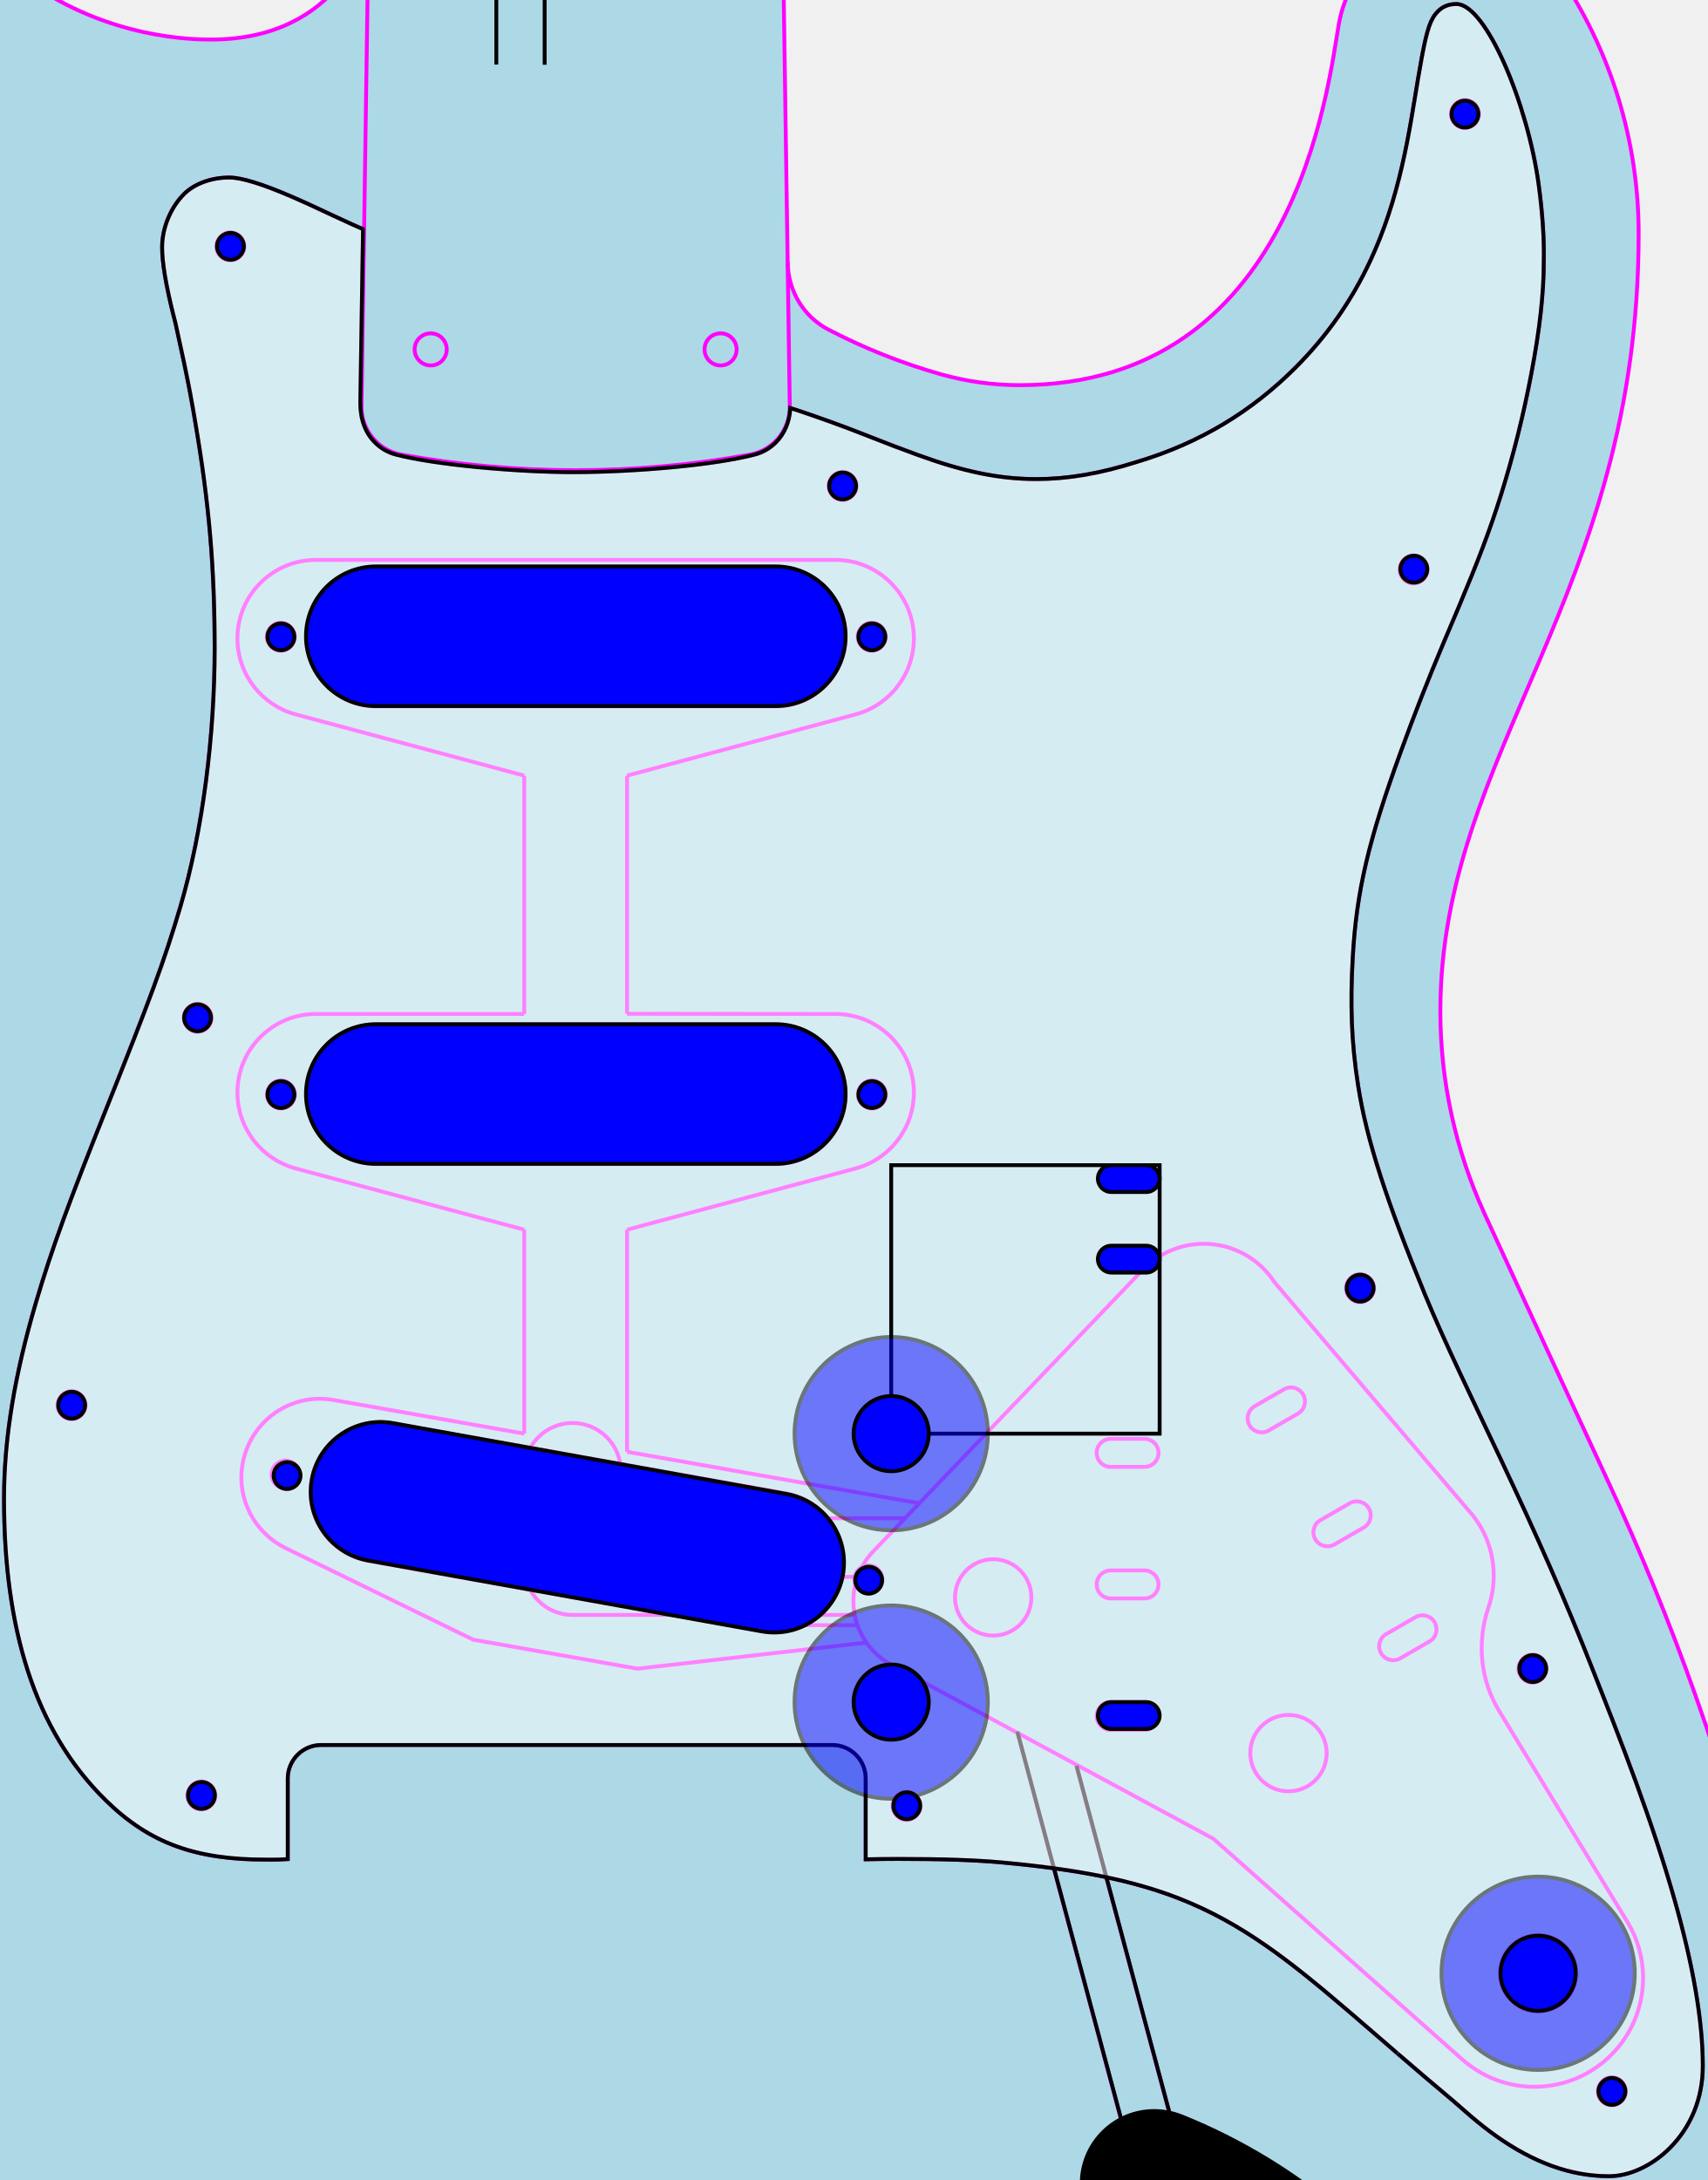
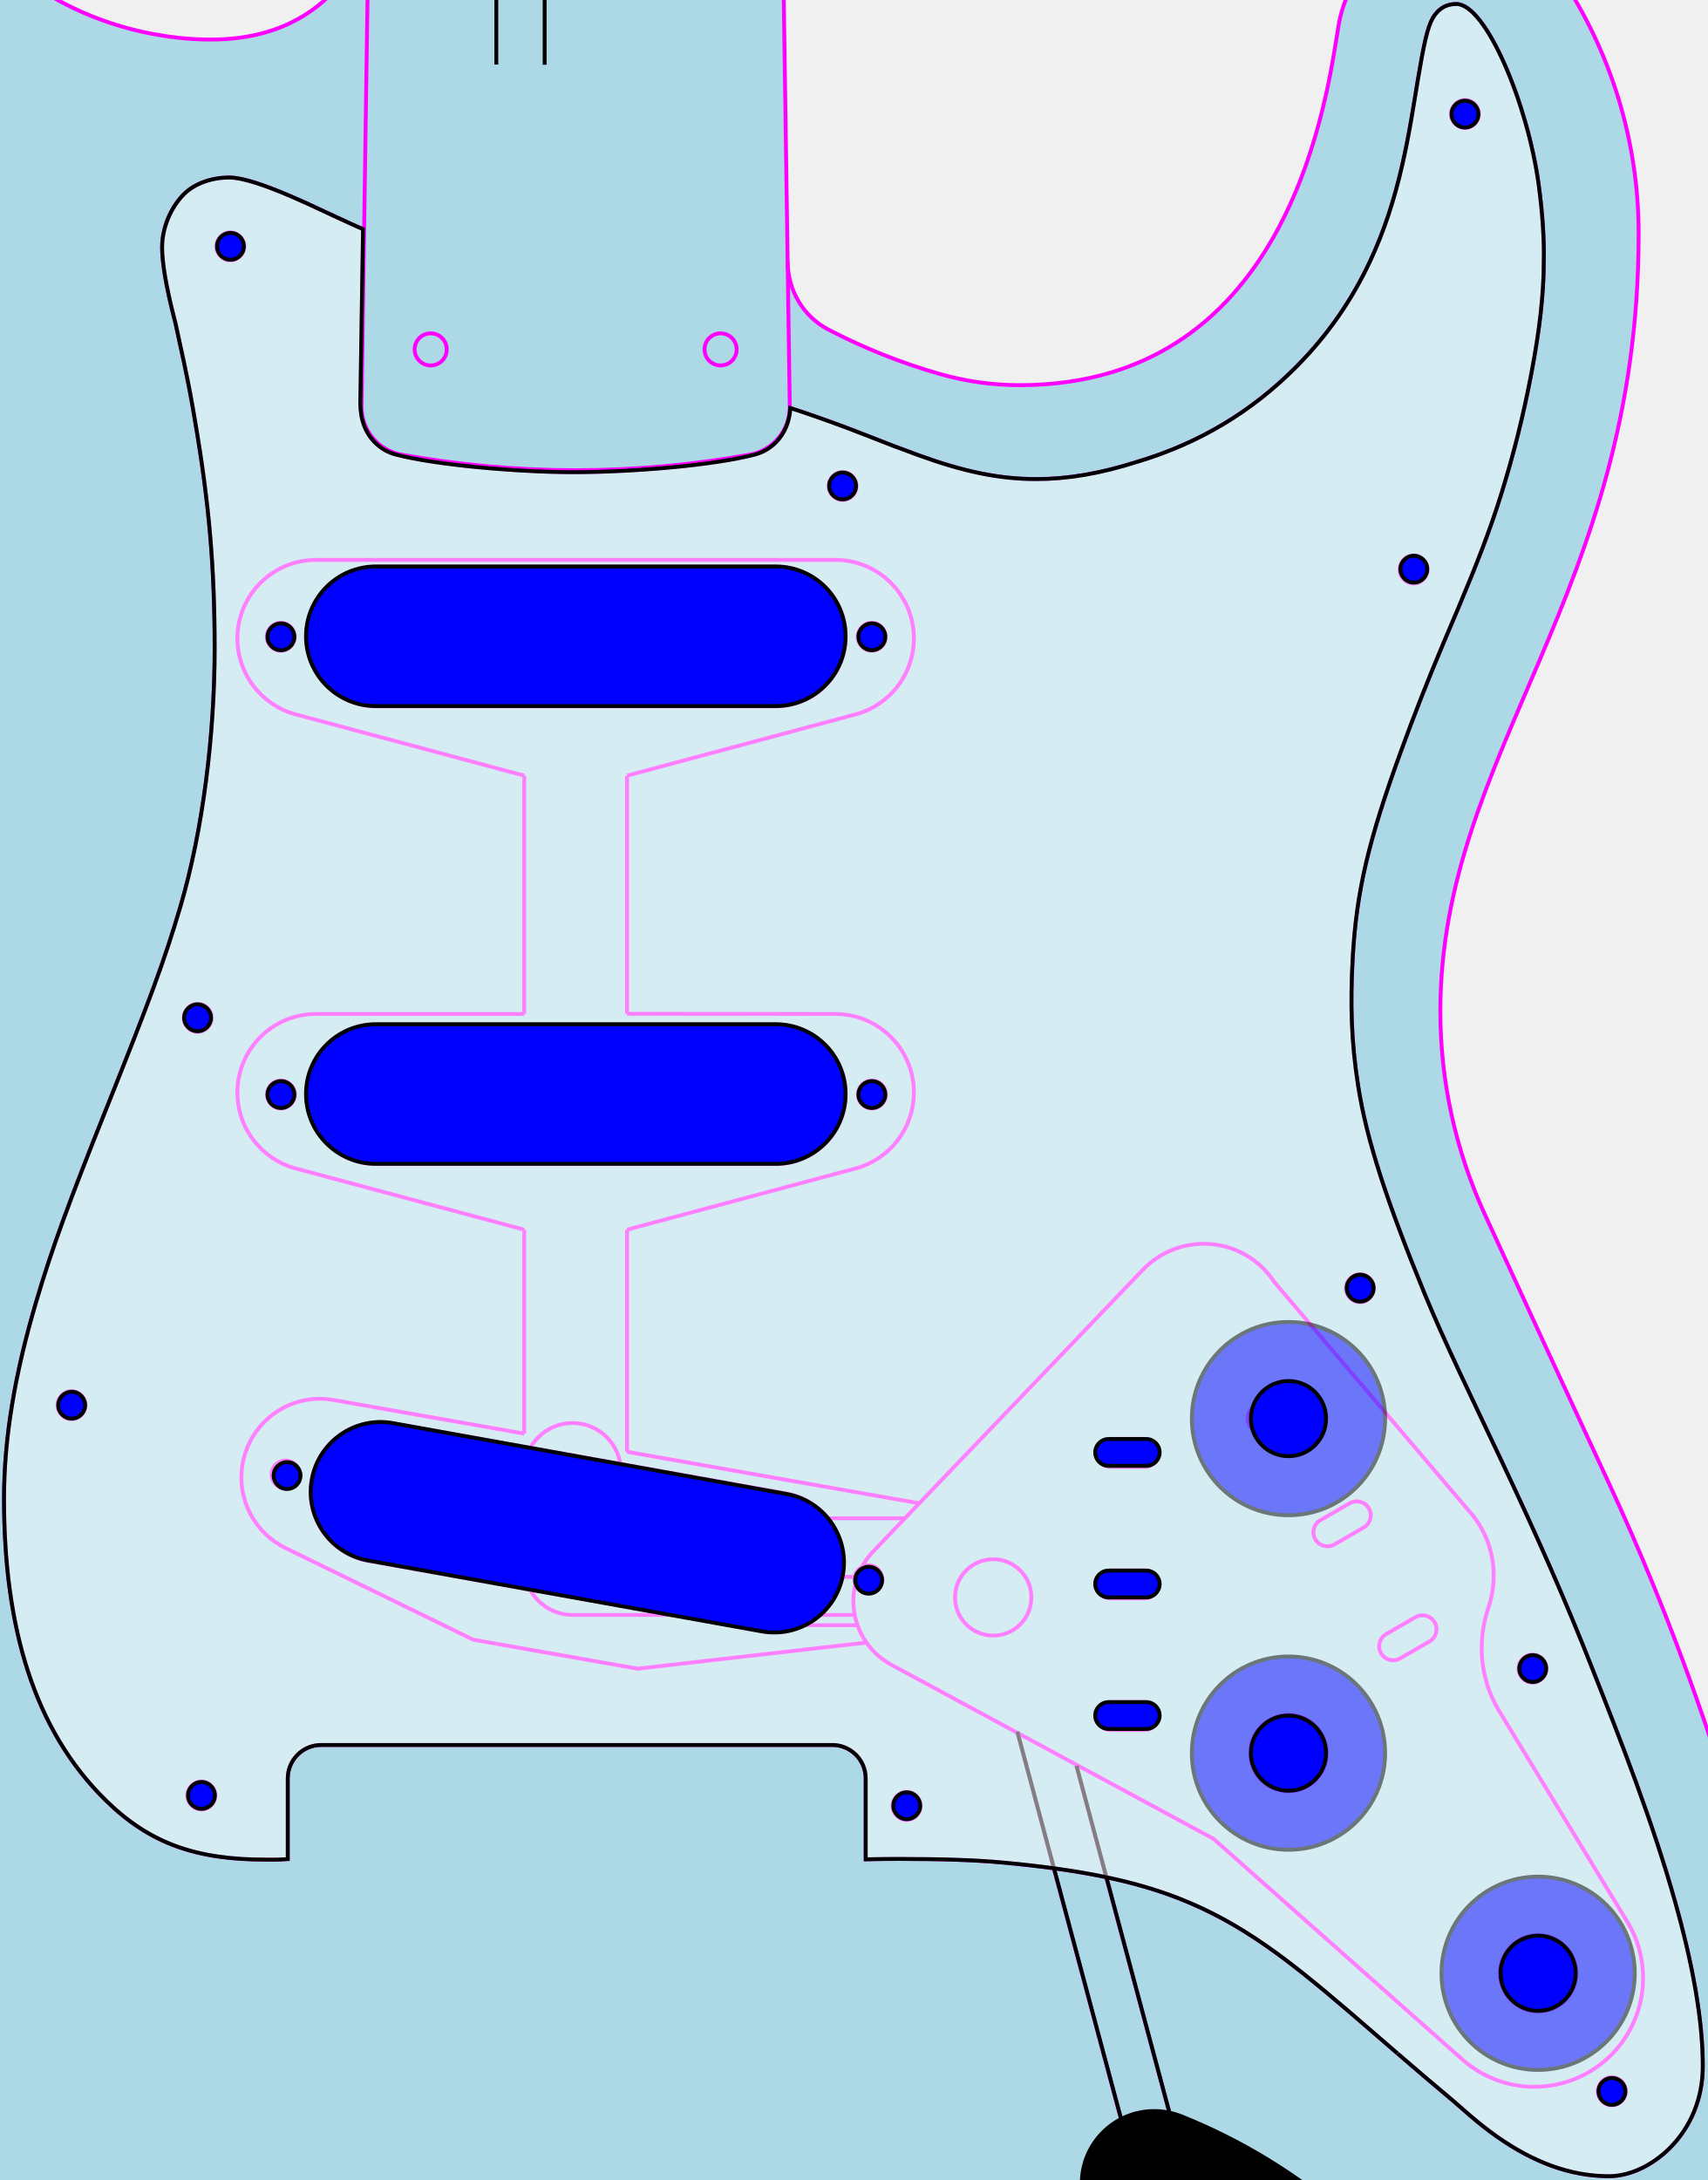
<svg xmlns="http://www.w3.org/2000/svg" xmlns:xlink="http://www.w3.org/1999/xlink" width="636px" height="812px">
  <style>
    #reference {
      /* display: none; */
      stroke: magenta;
      stroke-width: 1.44px;
    }

    #calculated {
      stroke: black;
      stroke-width: 1.44px;
    }

    defs * {
      fill: blue;
    }
  </style>
  <defs>
    <g id="knob">
      <circle r="36" opacity="0.5" fill="white" />
      <circle r="14" />
    </g>
    <circle id="screw" r="5" />
-     <rect id="switch" width="10" height="23" rx="5" />
+     <rect id="switch" width="10" height="24" rx="5" />
    <g id="pickup">
      <rect x="14" width="201" height="52" rx="26" />
      <circle r="5" cx="4.66" cy="26.2" />
      <circle r="5" cx="224.8" cy="26.2" />
    </g>
  </defs>
  <g id="reference">
    <g id="body" fill="lightblue" transform="rotate(-90) translate(-1310, -384)">
      <path d="M1212.471,677.429 C1201.887,677.501 1192.167,683.189 1187.271,692.549 C1180.287,705.941 1174.671,720.053 1170.567,734.597 C1167.903,744.101 1166.535,753.965 1166.535,763.829 C1166.535,866.069 1276.983,878.669 1300.743,882.701 C1309.527,884.213 1317.663,888.173 1324.287,894.149 C1333.719,902.645 1339.191,914.813 1339.191,927.557 C1339.191,942.533 1331.775,956.501 1319.391,964.925 C1290.951,984.149 1257.327,994.445 1222.983,994.445 C1088.055,994.445 1030.455,920.573 933.255,920.573 C907.407,920.573 881.775,926.189 858.159,936.917 C825.039,952.109 791.919,967.373 758.799,982.781 C706.239,1007.261 651.447,1026.629 595.359,1040.741 C562.959,1048.805 529.695,1052.909 496.359,1052.909 C483.255,1052.909 470.079,1052.333 457.047,1051.109 C433.503,1048.877 410.391,1043.549 388.215,1035.269 C370.863,1028.789 354.519,1019.933 339.615,1008.917 C306.135,984.221 278.703,952.109 259.479,915.101 C236.511,870.749 223.119,822.005 220.167,772.181 C218.439,742.517 217.359,712.853 217.143,683.189 C216.999,661.229 216.855,639.269 216.855,617.381 C216.855,575.981 217.215,534.653 217.935,493.325 C218.583,454.661 222.327,416.213 229.095,378.197 C233.631,352.637 240.831,327.581 250.623,303.533 C265.527,267.101 287.775,234.053 315.927,206.549 C330.903,192.005 347.823,179.621 366.255,169.829 C402.111,150.821 441.855,140.453 482.391,139.517 C485.199,139.445 488.079,139.445 490.887,139.445 C507.087,139.445 523.287,140.525 539.343,142.685 C590.319,149.525 640.647,160.973 689.607,176.885 C745.119,194.813 799.551,216.125 852.615,240.605 C870.183,248.669 888.039,256.085 906.183,262.781 C933.687,272.933 962.847,278.189 992.151,278.189 C1097.703,278.189 1189.935,202.445 1350.855,202.445 C1454.391,202.445 1522.143,243.053 1522.143,292.733 C1522.143,315.269 1502.415,334.709 1469.079,334.709 C1295.415,334.709 1295.271,450.845 1295.271,462.653 C1295.271,511.253 1334.871,521.477 1339.695,522.917 C1346.319,525.005 1350.855,531.197 1350.855,538.181 L1350.855,661.949 C1350.855,669.437 1344.807,675.557 1337.391,675.557" id="shape" />
      <g id="pickups" transform="translate(586.2149, 472.4454)">
        <line x1="346.104" y1="106.848" x2="434.88" y2="106.848" />
        <line x1="346.176" y1="145.152" x2="434.88" y2="145.152" />
        <line x1="189.792" y1="106.848" x2="265.752" y2="106.848" />
        <line x1="183.024" y1="145.152" x2="265.752" y2="145.152" />
        <path d="M434.88,145.152 L457.776,230.616 C461.232,242.928 472.536,252 486,252 C502.128,252 515.232,238.896 515.232,222.768 L515.232,126 L515.232,29.232 C515.232,13.104 502.128,1.13686838e-13 486,1.13686838e-13 C472.536,1.13686838e-13 461.232,9.072 457.776,21.384 L434.88,106.848" />
        <path d="M265.752,145.152 L288.648,230.616 C292.104,242.928 303.408,252 316.872,252 C333,252 346.104,238.896 346.104,222.768 L346.176,145.152" />
        <path d="M346.104,106.848 L346.104,29.232 C346.104,13.104 333,1.70530257e-13 316.872,1.70530257e-13 C303.408,1.70530257e-13 292.104,9.072 288.648,21.384 L265.752,106.848" />
        <path d="M189.792,106.848 L202.32,35.784 C205.128,19.872 194.472,4.752 178.56,1.944 C165.384,-0.432 152.64,6.552 147.096,18.072 L113.04,87.84 L102.24,149.04 L110.808,224.136 L111.96,234.36" />
        <polyline points="163.872 253.872 168.696 226.368 183.024 145.152" />
        <path d="M122.256,229.968 L122.256,124.848 C122.256,114.912 130.32,106.848 140.256,106.848 L175.752,106.848 C185.688,106.848 193.752,114.912 193.752,124.848 C193.752,134.784 185.688,142.848 175.752,142.848 L158.256,142.848 L158.256,248.544" />
      </g>
      <g id="neck" transform="translate(1173.879, 538.4694)">
        <g id="shape" transform="translate(-40.024, -20.8)" fill="none">
          <path d="M1,80.776 C1,102.952 3.016,124.696 6.832,145.792 C8.416,154.36 15.976,160.552 24.544,160.552 L361,155.584" />
          <path d="M1,80.776 C1,58.6 3.016,36.856 6.832,15.76 C8.416,7.192 15.976,1 24.544,1 L361,5.968" />
        </g>
        <g id="bolts" transform="translate(0, 0)">
          <path d="M5.976,0 C9.288,0 11.952,2.664 11.952,5.976 C11.952,9.288 9.288,11.952 5.976,11.952 C2.664,11.952 0,9.288 0,5.976 C0,2.664 2.664,0 5.976,0 Z" />
          <path d="M149.976,108 C153.288,108 155.952,110.664 155.952,113.976 C155.952,117.288 153.288,119.952 149.976,119.952 C146.664,119.952 144,117.288 144,113.976 C144,110.664 146.664,108 149.976,108 Z" />
          <path d="M5.976,108 C9.288,108 11.952,110.664 11.952,113.976 C11.952,117.288 9.288,119.952 5.976,119.952 C2.664,119.952 0,117.288 0,113.976 C0,110.664 2.664,108 5.976,108 Z" />
          <path d="M149.976,0 C153.288,0 155.952,2.664 155.952,5.976 C155.952,9.288 153.288,11.952 149.976,11.952 C146.664,11.952 144,9.288 144,5.976 C144,2.664 146.664,0 149.976,0 Z" />
        </g>
      </g>
      <g id="controls" transform="translate(409.1749, 492.6774)">
        <path d="M133.768,436.032 L215.92,343.368 L280.72,223.416 C285.256,214.992 294.184,209.232 304.48,209.232 C311.752,209.232 318.304,212.112 323.128,216.792 L427.816,317.016 C433.792,322.776 437.536,330.84 437.536,339.768 C437.536,350.784 431.848,360.504 423.208,366.12 L336.448,439.92 C330.256,444.888 322.408,447.768 313.912,447.768 C309.88,447.768 305.992,447.12 302.32,445.896 C297.496,444.24 292.312,443.304 286.912,443.304 C278.344,443.304 270.28,445.68 263.44,449.856 L184.816,497.664 C178.768,501.336 171.64,503.424 164.08,503.424 C141.688,503.424 123.544,485.28 123.544,462.888 C123.544,452.592 127.432,443.232 133.768,436.032 Z" id="shape" />
      </g>
      <g id="jack" transform="translate(410.1749, 805.4454)">
        <path d="M110.736,19.08 C92.808,63.864 60.336,101.304 18.576,125.496 C3.816,134.064 -13.968,120.456 -9.504,103.968 C3.096,57.384 30.888,16.344 69.48,-12.6 C74.016,-15.984 79.632,-18 85.68,-18 C100.584,-18 112.68,-5.904 112.68,9 C112.68,12.528 111.96,15.912 110.736,19.08 Z" id="shape" />
      </g>
      <g id="tunnels" transform="translate(519.7589, 679.4454)">
        <g id="ground" transform="translate(184.396, 0)">
          <line x1="0.5" y1="24.048" x2="0.5" y2="0" />
          <line x1="18.5" y1="24.12" x2="18.5" y2="5.68434189e-14" />
        </g>
        <g id="jack" transform="translate(0, 82.664)">
          <line x1="5.68434189e-14" y1="39.736" x2="144.648" y2="1" />
          <line x1="132.984" y1="22.744" x2="3.024" y2="57.592" />
        </g>
      </g>
    </g>
    <g id="pickguard" fill="none">
      <path d="M573.206,68.806 L573.206,68.806 C574.653,79.487 575.3,89.418 575.097,97.476 C575.097,109.458 573.565,122.826 570.47,139.105 C567.574,154.34 563.926,169.117 559.147,184.365 C555.084,197.329 550.508,209.237 543.264,226.444 C542.153,229.083 538.303,238.161 537.624,239.77 C531.973,253.156 526.773,266.404 521.786,280.108 C509.88,312.83 505.3,331.864 503.925,356.781 C502.969,374.075 503.365,387.885 505.944,404.411 C509.142,424.896 516.674,447.682 530.908,482.372 C534.379,490.746 538.395,499.716 543.732,511.132 C546.75,517.586 557.963,541.191 558.91,543.195 C573.018,573.076 583.148,595.968 593.446,622.198 C594.134,623.951 596.656,630.358 597.043,631.343 C598.551,635.18 599.771,638.299 600.978,641.409 C604.092,649.434 606.817,656.632 609.411,663.741 C615.142,679.446 619.911,693.846 623.779,707.496 C630.636,731.699 634.343,752.498 634.343,769.589 C634.343,781.695 629.793,792.35 622.053,800.091 C615.422,806.722 606.951,810.589 599.411,810.589 C584.713,810.589 570.959,805.172 557.7,795.858 C554.295,793.466 551.112,790.953 547.77,788.098 C546.331,786.868 542.066,783.098 541.349,782.499 C534.742,776.98 528.42,771.592 520.66,764.897 C521.144,765.314 506.589,752.726 502.832,749.507 C489.648,738.213 480.76,731.076 471.916,724.904 C461.006,717.291 450.655,711.607 439.308,707.158 C422.203,700.451 401.91,696.344 373.408,693.737 C363.276,692.809 350.82,692.406 334.764,692.406 C330.736,692.406 326.732,692.452 322.503,692.549 C322.503,690.279 322.503,689.95 322.503,684.962 C322.503,678.76 322.503,678.76 322.503,671.698 C322.503,666.923 322.503,666.923 322.503,662.415 C322.503,655.537 316.93,649.963 310.052,649.963 L119.65,649.963 C112.773,649.963 107.199,655.538 107.199,662.415 L107.199,692.47 C104.587,692.643 103.119,692.69 101.402,692.681 C101.168,692.68 101.048,692.679 100.522,692.674 C99.878,692.668 99.504,692.666 99.038,692.666 C73.023,692.666 55.831,686.69 39.413,670.593 C12.655,644.361 1.5,606.072 1.5,558.268 C1.5,535.493 5.563,511.73 13.424,485.072 C19.446,464.651 25.967,447.093 39.686,412.77 C55.655,372.821 61.158,358.185 67.17,337.817 C75.586,309.3 79.969,273.758 79.969,241.565 C79.969,211.691 77.973,187.819 72.688,156.931 C72.63,156.593 72.203,154.017 72.031,153.009 C71.684,150.982 71.306,148.882 70.839,146.422 C69.588,139.838 67.847,131.476 65.417,120.573 C65.357,120.304 64.681,117.662 64.521,117.025 C63.941,114.71 63.414,112.496 62.914,110.207 C62.314,107.463 61.802,104.834 61.395,102.347 C60.746,98.371 60.393,94.911 60.393,92.096 C60.393,84.845 63.64,77.197 68.53,72.309 C72.396,68.441 78.713,66.123 85.409,66.123 C90.072,66.123 97.861,68.617 108.44,73.153 C110.38,73.986 112.405,74.882 114.552,75.857 C115.457,76.268 132.124,84.125 135.245,85.345 C134.892,110.784 134.228,147.709 134.228,150.043 C134.228,156.341 136.16,161.289 139.678,164.808 C141.886,167.015 144.467,168.521 147.42,169.3 C161.96,173.14 192.687,175.876 213.564,175.876 C235.9,175.876 266.09,173.293 281.206,169.3 C284.121,168.53 286.827,166.987 289.009,164.804 C292.207,161.606 294.136,157.214 294.415,151.976 C297.448,152.897 307.59,156.383 315.538,159.378 C317.639,160.17 319.559,160.911 322.034,161.882 C322.243,161.964 322.243,161.964 322.451,162.045 C332.466,165.976 334.481,166.752 341.92,169.466 C358.705,175.589 372.02,178.451 386.058,178.451 C397.756,178.451 409.955,176.393 423.68,172.004 C447.123,164.988 466.347,153.192 482.633,136.908 C494.522,125.018 503.583,111.864 510.4,97.299 C515.588,86.214 519.387,74.562 522.386,61.462 C523.584,56.23 524.635,50.873 525.716,44.67 C526.364,40.953 528.504,27.907 528.284,29.222 C528.802,26.117 529.237,23.63 529.672,21.323 C531.615,11.015 532.882,7.008 535.648,4.243 C537.479,2.411 539.723,1.5 542.548,1.5 C553.553,1.5 569.125,38.686 573.206,68.806 Z" id="shape" />
      <g id="controls" transform="translate(334, 480.5101)">
        <g id="knob" transform="translate(202, 218.4899)">
          <path d="M51.22,36 C51.22,43.853 44.853,50.22 37,50.22 C29.147,50.22 22.78,43.853 22.78,36 C22.78,28.147 29.147,21.78 37,21.78 C44.853,21.78 51.22,28.147 51.22,36 Z" id="hole" />
        </g>
        <g id="bracket" transform="translate(75.2625, 35.3537)">
          <g id="switches" transform="translate(90.8763, 51.6324) rotate(-120) translate(-90.8763, -51.6324)translate(37.3763, 40.6324)">
            <rect id="bridge" x="-0.72" y="-0.72" width="10.44" height="23.04" rx="5.22" />
            <rect id="middle" x="48.28" y="-0.72" width="10.44" height="23.04" rx="5.22" />
            <rect id="neck" x="97.28" y="-0.72" width="10.44" height="23.04" rx="5.22" />
            <g id="knob" transform="translate(-10.4844, -49.1957) rotate(120) translate(10.4844, 49.1957)translate(-46.4844, -85.6957)">
              <path d="M50.22,36.494 C50.22,44.347 43.853,50.714 36,50.714 C28.147,50.714 21.78,44.347 21.78,36.494 C21.78,28.641 28.147,22.274 36,22.274 C43.853,22.274 50.22,28.641 50.22,36.494 Z" id="hole" />
            </g>
          </g>
          <g id="switches" transform="translate(10.8, 74.3) rotate(90) translate(-10.8, -74.3)translate(-42.7, 63.5)">
            <rect id="bridge" x="97.28" y="-0.72" width="10.44" height="23.04" rx="5.22" />
            <rect id="middle" x="48.28" y="-0.72" width="10.44" height="23.04" rx="5.22" />
            <rect id="neck" x="-0.72" y="-0.72" width="10.44" height="23.04" rx="5.22" />
          </g>
          <g id="knob" transform="translate(-75.2625, 43.1362)">
            <path d="M50.22,36 C50.22,43.853 43.853,50.22 36,50.22 C28.147,50.22 21.78,43.853 21.78,36 C21.78,28.147 28.147,21.78 36,21.78 C43.853,21.78 50.22,28.147 50.22,36 Z" id="hole" />
          </g>
        </g>
      </g>
      <g id="pickups" transform="translate(100.0962, 211.0529)">
        <g id="bridge" transform="translate(0.9038, 317.9471)">
          <path d="M187.253,78.881 C185.723,78.881 184.177,78.744 182.658,78.473 L36.148,52.365 C22.025,49.849 12.584,36.312 15.1,22.189 C17.315,9.757 28.074,0.734 40.681,0.734 C42.211,0.734 43.757,0.87 45.275,1.142 L191.787,27.249 C205.909,29.766 215.352,43.303 212.834,57.426 C210.619,69.858 199.861,78.881 187.253,78.881 Z" id="pickup" />
          <path d="M223.426,54.138 C226.263,54.643 228.154,57.354 227.648,60.192 C227.143,63.029 224.432,64.92 221.594,64.414 C218.756,63.908 216.866,61.198 217.372,58.36 C217.878,55.522 220.588,53.632 223.426,54.138 Z" id="screw" />
          <path d="M6.306,15.105 C9.143,15.61 11.034,18.32 10.528,21.159 C10.023,23.997 7.312,25.887 4.474,25.381 C1.637,24.875 -0.254,22.165 0.252,19.327 C0.758,16.49 3.468,14.599 6.306,15.105 Z" id="screw" />
        </g>
        <g id="middle" transform="translate(-0.0962, 169.9471)">
          <path d="M40.197,52.581 C25.852,52.581 14.181,40.91 14.181,26.565 C14.181,12.22 25.852,0.55 40.197,0.55 L189.016,0.55 C203.361,0.55 215.031,12.22 215.031,26.565 C215.031,40.91 203.361,52.581 189.016,52.581 L40.197,52.581 Z" id="pickup" />
          <path d="M9.888,26.665 C9.888,29.548 7.551,31.885 4.668,31.885 C1.786,31.885 -0.552,29.548 -0.552,26.665 C-0.552,23.783 1.786,21.445 4.668,21.445 C7.551,21.445 9.888,23.783 9.888,26.665 Z" id="screw" />
          <path d="M230.037,26.665 C230.037,29.548 227.699,31.885 224.817,31.885 C221.934,31.885 219.597,29.548 219.597,26.665 C219.597,23.783 221.934,21.445 224.817,21.445 C227.699,21.445 230.037,23.783 230.037,26.665 Z" id="screw" />
        </g>
        <g id="neck" transform="translate(-0.0962, -0.0529)">
          <path d="M40.197,52.083 C25.852,52.083 14.182,40.413 14.182,26.068 C14.182,11.723 25.852,0.053 40.197,0.053 L189.016,0.053 C203.361,0.053 215.031,11.723 215.031,26.068 C215.031,40.413 203.361,52.083 189.016,52.083 L40.197,52.083 Z" id="pickup" />
          <path d="M9.816,26.168 C9.816,29.051 7.479,31.388 4.596,31.388 C1.714,31.388 -0.624,29.051 -0.624,26.168 C-0.624,23.285 1.714,20.948 4.596,20.948 C7.479,20.948 9.816,23.285 9.816,26.168 Z" id="screw" />
          <path d="M229.965,26.168 C229.965,29.051 227.627,31.388 224.745,31.388 C221.862,31.388 219.525,29.051 219.525,26.168 C219.525,23.285 221.862,20.948 224.745,20.948 C227.627,20.948 229.965,23.285 229.965,26.168 Z" id="screw" />
        </g>
      </g>
      <g id="screws" transform="translate(22, 37)">
        <path d="M297.106,144.025 C297.106,146.908 294.769,149.245 291.886,149.245 C289.003,149.245 286.666,146.908 286.666,144.025 C286.666,141.143 289.003,138.805 291.886,138.805 C294.769,138.805 297.106,141.143 297.106,144.025 Z" id="countersunk" />
        <path d="M528.271,2.84 L528.271,2.84 C529.203,4.455 529.203,6.444 528.271,8.06 C527.338,9.675 525.615,10.67 523.75,10.67 C521.885,10.67 520.162,9.675 519.229,8.06 C518.297,6.444 518.297,4.455 519.229,2.84 C520.162,1.225 521.885,0.23 523.75,0.23 C525.615,0.23 527.338,1.225 528.271,2.84 Z" id="countersunk" />
        <path d="M509.824,175.128 C509.824,178.011 507.487,180.348 504.604,180.348 C501.721,180.348 499.384,178.011 499.384,175.128 C499.384,172.245 501.721,169.908 504.604,169.908 C507.487,169.908 509.824,172.245 509.824,175.128 Z" id="countersunk" />
        <path d="M489.853,442.821 C489.853,445.703 487.516,448.041 484.633,448.041 C481.751,448.041 479.413,445.703 479.413,442.821 C479.413,439.938 481.751,437.601 484.633,437.601 C487.516,437.601 489.853,439.938 489.853,442.821 Z" id="countersunk" />
        <path d="M554.113,584.536 C554.113,587.419 551.775,589.756 548.893,589.756 C546.01,589.756 543.673,587.419 543.673,584.536 C543.673,581.653 546.01,579.316 548.893,579.316 C551.775,579.316 554.113,581.653 554.113,584.536 Z" id="countersunk" />
        <path d="M583.654,741.941 C583.654,744.823 581.316,747.16 578.434,747.16 C575.551,747.16 573.214,744.823 573.214,741.941 C573.214,739.058 575.551,736.721 578.434,736.721 C581.316,736.721 583.654,739.058 583.654,741.941 Z" id="countersunk" />
        <path d="M320.945,635.665 C320.945,638.548 318.607,640.885 315.725,640.885 C312.842,640.885 310.505,638.548 310.505,635.665 C310.505,632.783 312.842,630.445 315.725,630.445 C318.607,630.445 320.945,632.783 320.945,635.665 Z" id="countersunk" />
        <path d="M58.225,631.774 C58.225,634.657 55.888,636.994 53.005,636.994 C50.123,636.994 47.785,634.657 47.785,631.774 C47.785,628.892 50.123,626.554 53.005,626.554 C55.888,626.554 58.225,628.892 58.225,631.774 Z" id="countersunk" />
        <path d="M9.874,486.389 C9.874,489.271 7.537,491.608 4.654,491.608 C1.771,491.608 -0.566,489.271 -0.566,486.389 C-0.566,483.506 1.771,481.168 4.654,481.168 C7.537,481.168 9.874,483.506 9.874,486.389 Z" id="countersunk" />
        <path d="M56.874,342.108 C56.874,344.99 54.537,347.328 51.654,347.328 C48.771,347.328 46.434,344.99 46.434,342.108 C46.434,339.225 48.771,336.888 51.654,336.888 C54.537,336.888 56.874,339.225 56.874,342.108 Z" id="countersunk" />
        <path d="M69.025,54.757 C69.025,57.639 66.688,59.977 63.805,59.977 C60.922,59.977 58.585,57.639 58.585,54.757 C58.585,51.874 60.922,49.536 63.805,49.536 C66.688,49.536 69.025,51.874 69.025,54.757 Z" id="countersunk" />
      </g>
    </g>
  </g>
  <g id="calculated">
    <g id="body">
      <g id="tunnels">
        <g id="ground" transform="translate(184.396, 0)">
          <line x1="0.5" y1="24.048" x2="0.5" y2="0" />
          <line x1="18.5" y1="24.12" x2="18.5" y2="5.68434189e-14" />
        </g>
        <g id="jack" transform="translate(379, 645) rotate(-15)">
          <line x1="0" y1="0" x2="0" y2="150" />
          <line x1="18" y1="18" x2="18" y2="152" />
        </g>
      </g>
      <path d="M110.736,19.08 C92.808,63.864 60.336,101.304 18.576,125.496 C3.816,134.064 -13.968,120.456 -9.504,103.968 C3.096,57.384 30.888,16.344 69.48,-12.6 C74.016,-15.984 79.632,-18 85.68,-18 C100.584,-18 112.68,-5.904 112.68,9 C112.68,12.528 111.96,15.912 110.736,19.08 Z" transform="translate(421, 899) rotate(270)" />
    </g>
    <g id="pickguard">
      <path d="M573.206,68.806 L573.206,68.806 C574.653,79.487 575.3,89.418 575.097,97.476 C575.097,109.458 573.565,122.826 570.47,139.105 C567.574,154.34 563.926,169.117 559.147,184.365 C555.084,197.329 550.508,209.237 543.264,226.444 C542.153,229.083 538.303,238.161 537.624,239.77 C531.973,253.156 526.773,266.404 521.786,280.108 C509.88,312.83 505.3,331.864 503.925,356.781 C502.969,374.075 503.365,387.885 505.944,404.411 C509.142,424.896 516.674,447.682 530.908,482.372 C534.379,490.746 538.395,499.716 543.732,511.132 C546.75,517.586 557.963,541.191 558.91,543.195 C573.018,573.076 583.148,595.968 593.446,622.198 C594.134,623.951 596.656,630.358 597.043,631.343 C598.551,635.18 599.771,638.299 600.978,641.409 C604.092,649.434 606.817,656.632 609.411,663.741 C615.142,679.446 619.911,693.846 623.779,707.496 C630.636,731.699 634.343,752.498 634.343,769.589 C634.343,781.695 629.793,792.35 622.053,800.091 C615.422,806.722 606.951,810.589 599.411,810.589 C584.713,810.589 570.959,805.172 557.7,795.858 C554.295,793.466 551.112,790.953 547.77,788.098 C546.331,786.868 542.066,783.098 541.349,782.499 C534.742,776.98 528.42,771.592 520.66,764.897 C521.144,765.314 506.589,752.726 502.832,749.507 C489.648,738.213 480.76,731.076 471.916,724.904 C461.006,717.291 450.655,711.607 439.308,707.158 C422.203,700.451 401.91,696.344 373.408,693.737 C363.276,692.809 350.82,692.406 334.764,692.406 C330.736,692.406 326.732,692.452 322.503,692.549 C322.503,690.279 322.503,689.95 322.503,684.962 C322.503,678.76 322.503,678.76 322.503,671.698 C322.503,666.923 322.503,666.923 322.503,662.415 C322.503,655.537 316.93,649.963 310.052,649.963 L119.65,649.963 C112.773,649.963 107.199,655.538 107.199,662.415 L107.199,692.47 C104.587,692.643 103.119,692.69 101.402,692.681 C101.168,692.68 101.048,692.679 100.522,692.674 C99.878,692.668 99.504,692.666 99.038,692.666 C73.023,692.666 55.831,686.69 39.413,670.593 C12.655,644.361 1.5,606.072 1.5,558.268 C1.5,535.493 5.563,511.73 13.424,485.072 C19.446,464.651 25.967,447.093 39.686,412.77 C55.655,372.821 61.158,358.185 67.17,337.817 C75.586,309.3 79.969,273.758 79.969,241.565 C79.969,211.691 77.973,187.819 72.688,156.931 C72.63,156.593 72.203,154.017 72.031,153.009 C71.684,150.982 71.306,148.882 70.839,146.422 C69.588,139.838 67.847,131.476 65.417,120.573 C65.357,120.304 64.681,117.662 64.521,117.025 C63.941,114.71 63.414,112.496 62.914,110.207 C62.314,107.463 61.802,104.834 61.395,102.347 C60.746,98.371 60.393,94.911 60.393,92.096 C60.393,84.845 63.64,77.197 68.53,72.309 C72.396,68.441 78.713,66.123 85.409,66.123 C90.072,66.123 97.861,68.617 108.44,73.153 C110.38,73.986 112.405,74.882 114.552,75.857 C115.457,76.268 132.124,84.125 135.245,85.345 C134.892,110.784 134.228,147.709 134.228,150.043 C134.228,156.341 136.16,161.289 139.678,164.808 C141.886,167.015 144.467,168.521 147.42,169.3 C161.96,173.14 192.687,175.876 213.564,175.876 C235.9,175.876 266.09,173.293 281.206,169.3 C284.121,168.53 286.827,166.987 289.009,164.804 C292.207,161.606 294.136,157.214 294.415,151.976 C297.448,152.897 307.59,156.383 315.538,159.378 C317.639,160.17 319.559,160.911 322.034,161.882 C322.243,161.964 322.243,161.964 322.451,162.045 C332.466,165.976 334.481,166.752 341.92,169.466 C358.705,175.589 372.02,178.451 386.058,178.451 C397.756,178.451 409.955,176.393 423.68,172.004 C447.123,164.988 466.347,153.192 482.633,136.908 C494.522,125.018 503.583,111.864 510.4,97.299 C515.588,86.214 519.387,74.562 522.386,61.462 C523.584,56.23 524.635,50.873 525.716,44.67 C526.364,40.953 528.504,27.907 528.284,29.222 C528.802,26.117 529.237,23.63 529.672,21.323 C531.615,11.015 532.882,7.008 535.648,4.243 C537.479,2.411 539.723,1.5 542.548,1.5 C553.553,1.5 569.125,38.686 573.206,68.806 Z" fill-opacity="0.5" fill="#FFFFFF" />
      <use xlink:href="#knob" x="573" y="735" />
-       <g id="bracket" transform="translate(432, 434) rotate(90)">
-         <rect height="100" width="100" fill="none" />
-         <use xlink:href="#knob" x="100" y="100" />
-         <use xlink:href="#knob" x="200" y="100" />
-         <use xlink:href="#switch" />
-         <use xlink:href="#switch" transform="translate(30,0)" />
-         <use xlink:href="#switch" transform="translate(200,0)" />
+       <g id="bracket" transform="translate(480, 653) rotate(-90) scale(1, -1)">
+         <use xlink:href="#knob" x="0" y="0" />
+         <use xlink:href="#knob" x="124.6" y="0" />
+         <use xlink:href="#switch" x="9" y="48" />
+         <use xlink:href="#switch" x="58" y="48" />
+         <use xlink:href="#switch" x="107" y="48" />
      </g>
      <use xlink:href="#pickup" transform="translate(100, 211)" />
      <use xlink:href="#pickup" transform="translate(100, 381.5)" />
      <use xlink:href="#pickup" transform="translate(107, 523) rotate(10.2)" />
      <use xlink:href="#screw" x="545.75" y="42.5" />
      <use xlink:href="#screw" x="526.7" y="212" />
      <use xlink:href="#screw" x="506.7" y="479.8" />
      <use xlink:href="#screw" x="571" y="621.5" />
      <use xlink:href="#screw" x="600.5" y="779" />
      <use xlink:href="#screw" x="337.8" y="672.6" />
      <use xlink:href="#screw" x="75.05" y="668.75" />
      <use xlink:href="#screw" x="26.7" y="523.4" />
      <use xlink:href="#screw" x="73.6" y="379.1" />
      <use xlink:href="#screw" x="85.85" y="91.75" />
      <use xlink:href="#screw" x="313.9" y="181" />
    </g>
  </g>
</svg>
